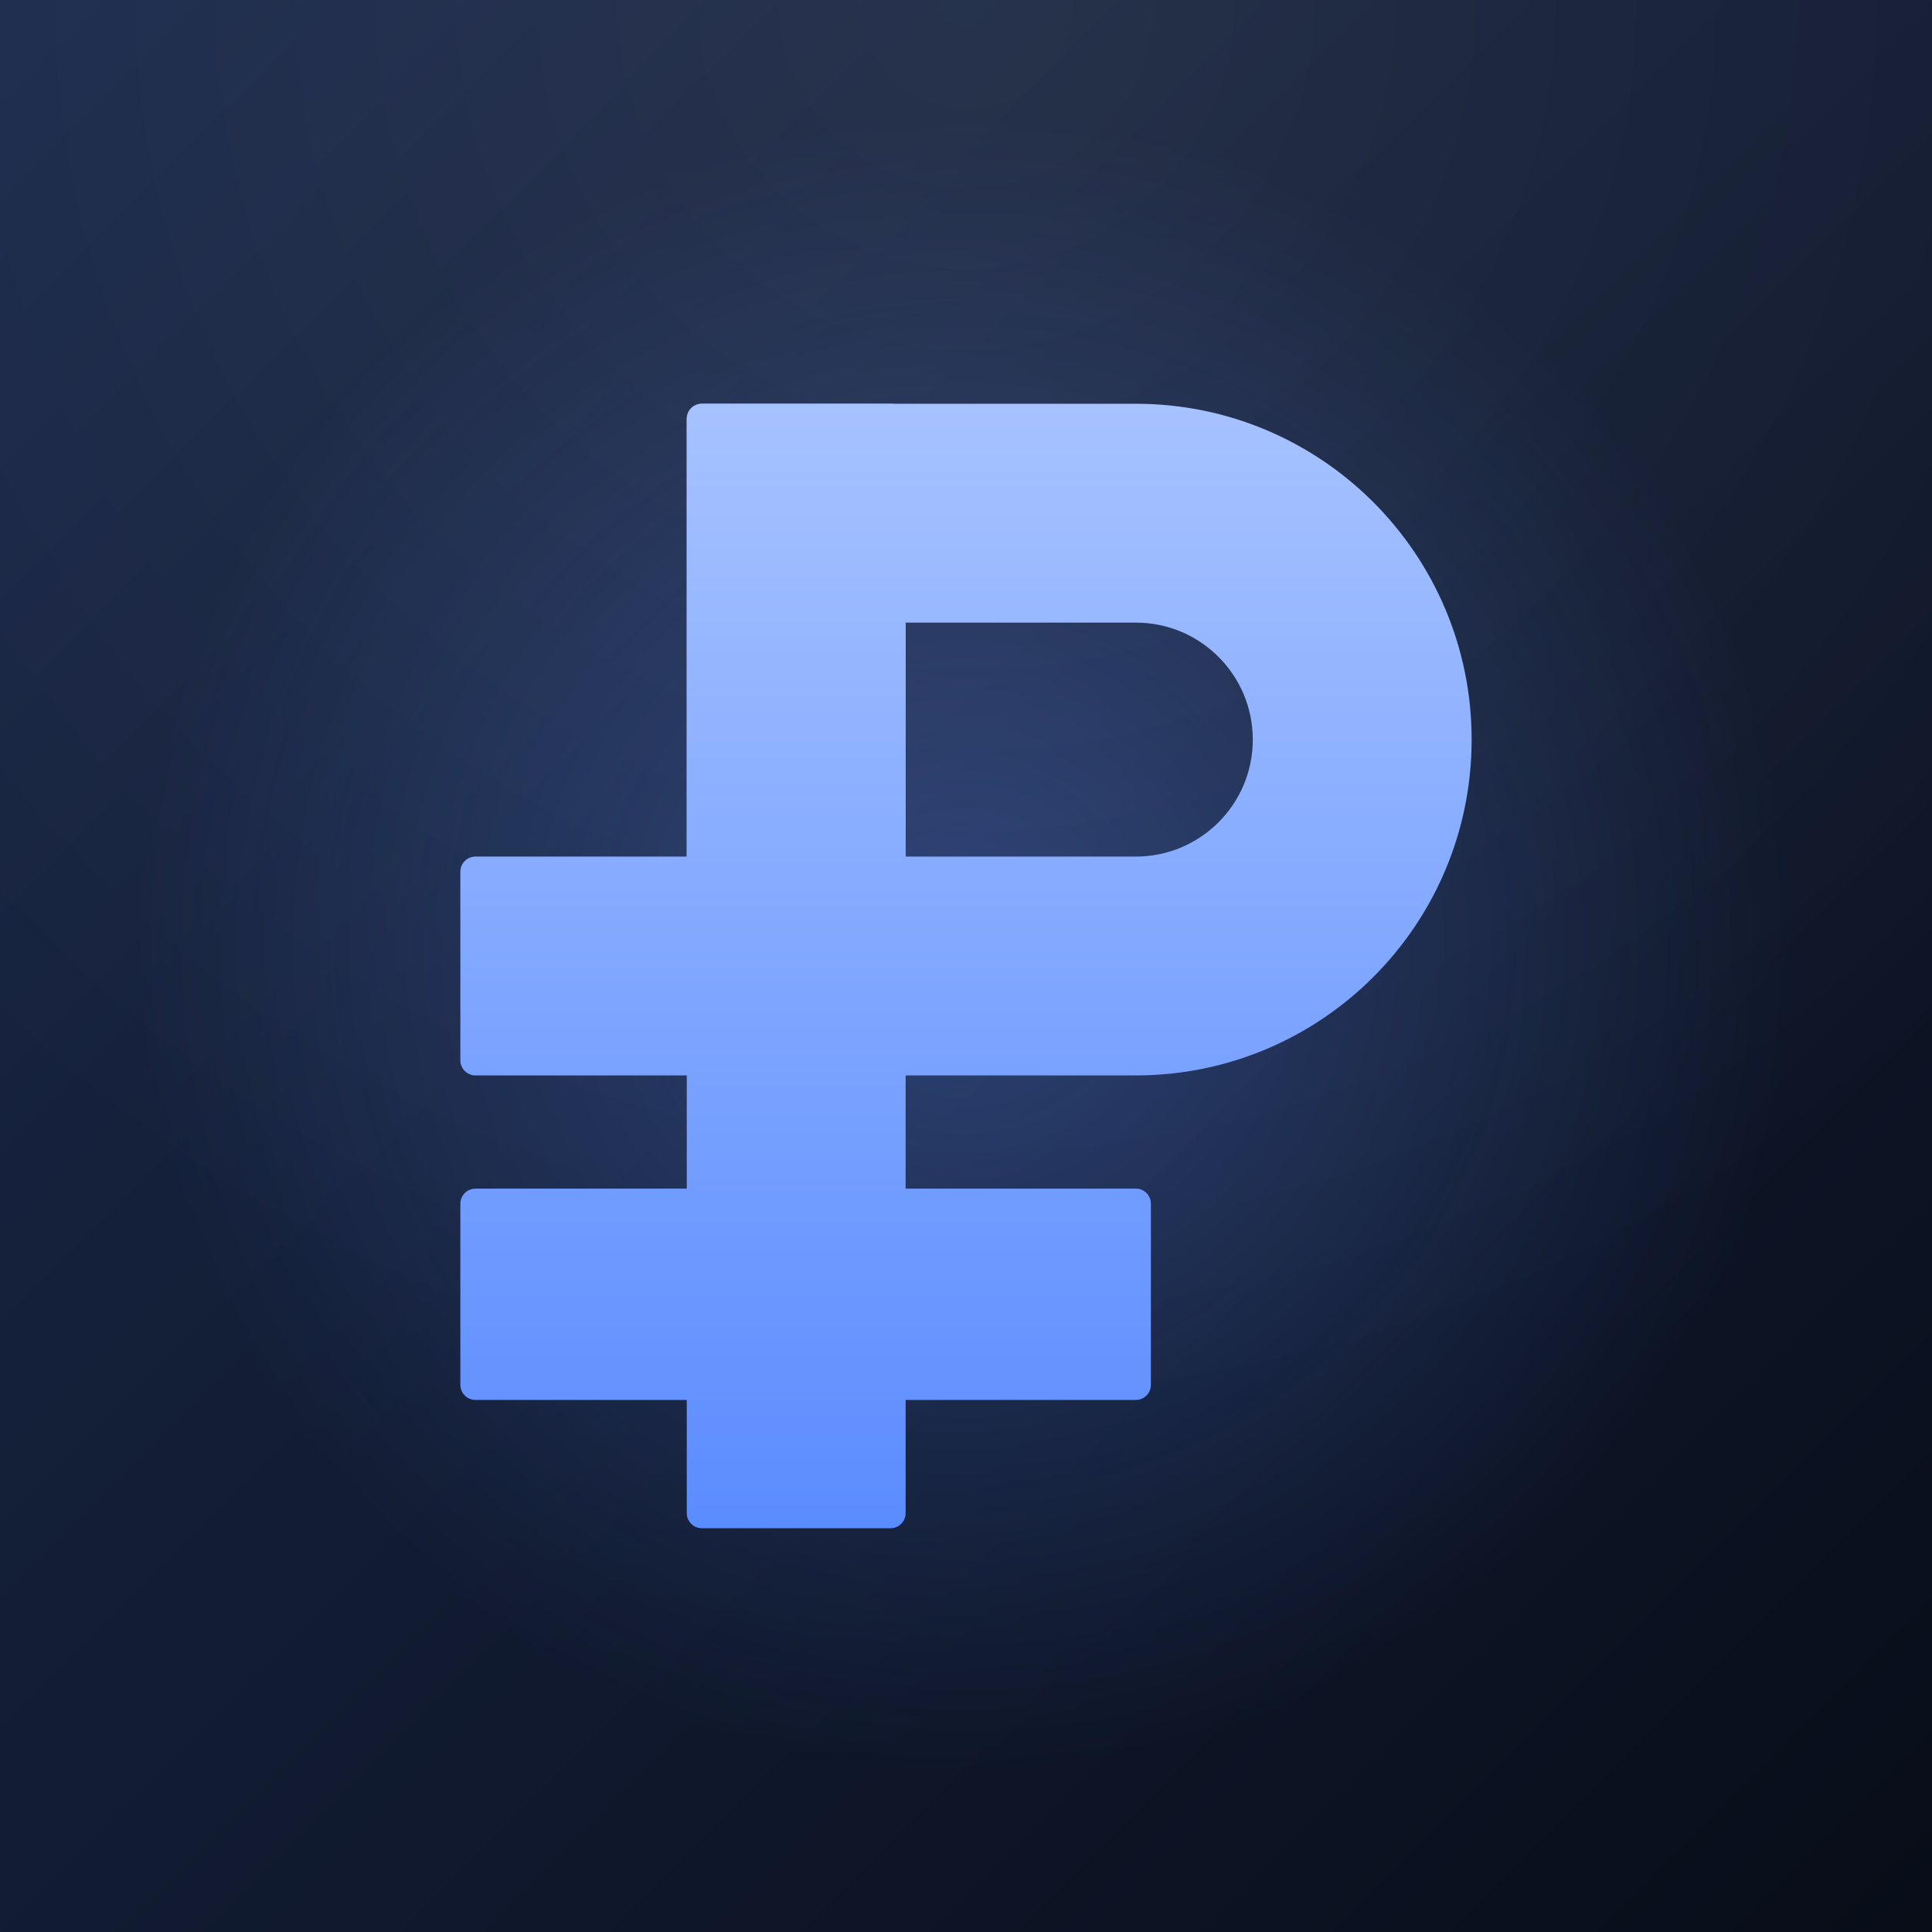
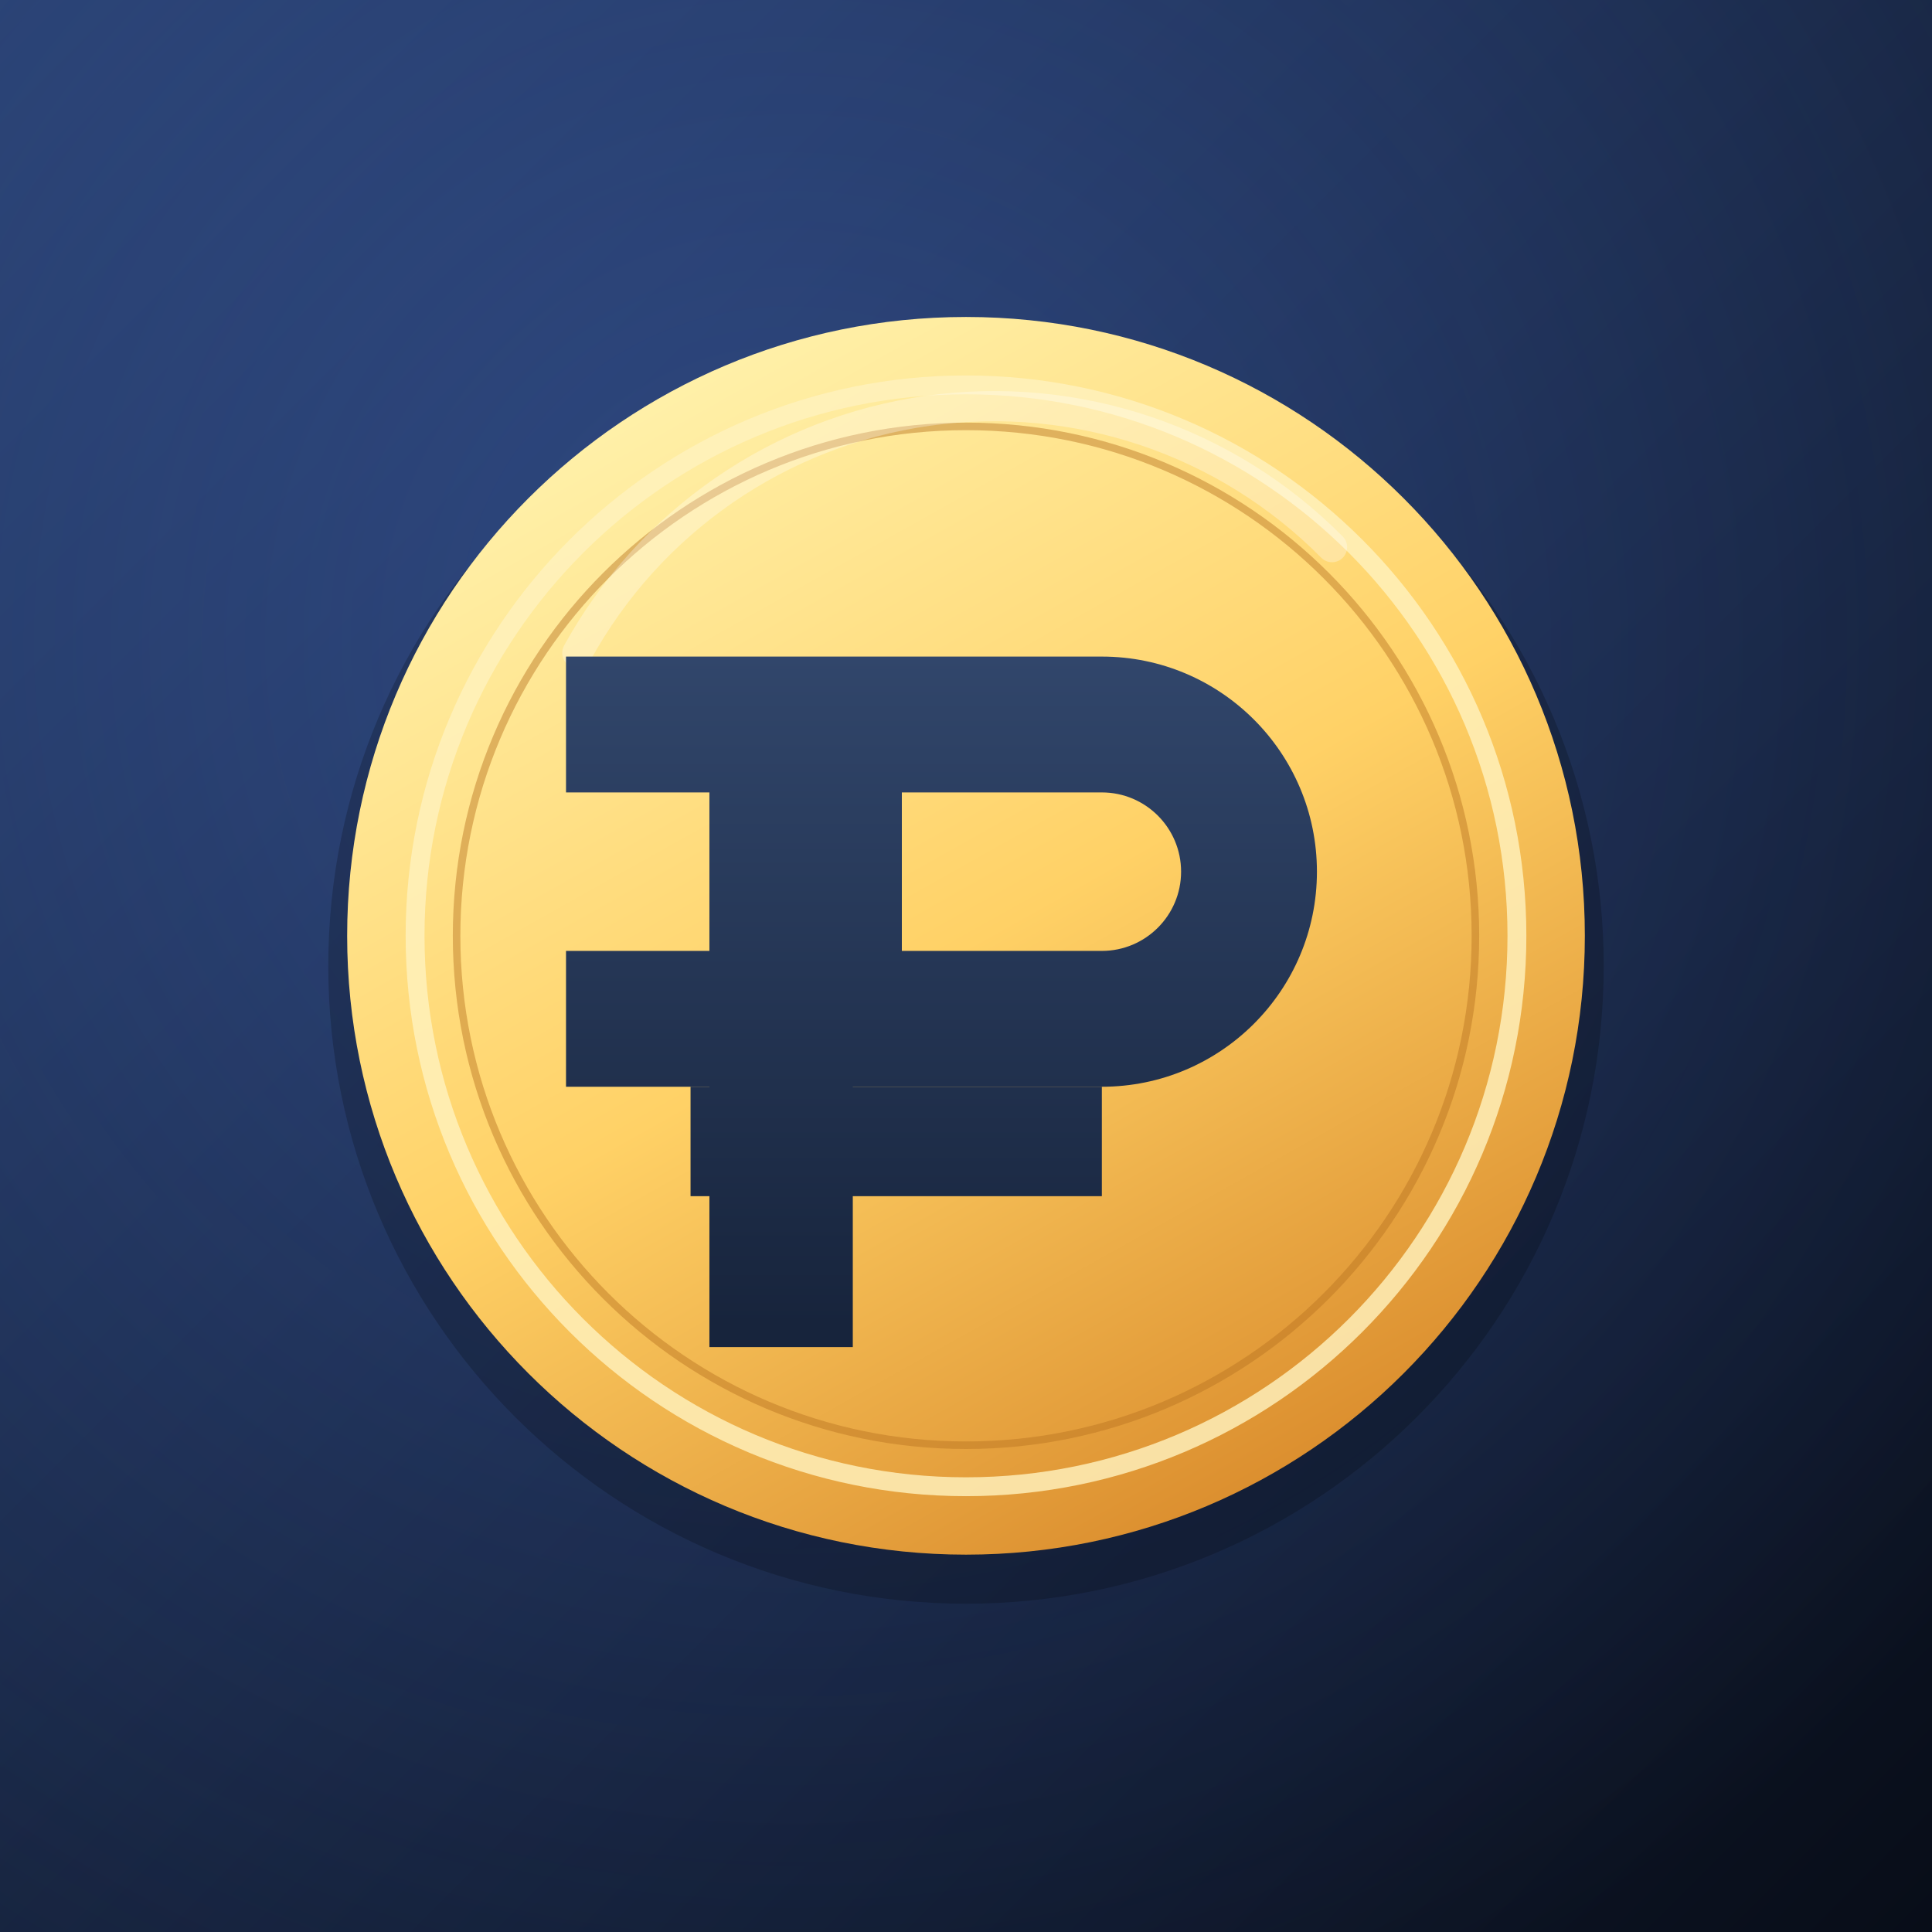
- <svg xmlns="http://www.w3.org/2000/svg" viewBox="0 0 1024 1024" width="1024" height="1024">
+ <svg xmlns="http://www.w3.org/2000/svg" viewBox="0 0 512 512" width="512" height="512">
  <defs>
-     <linearGradient id="bg" x1="0" y1="0" x2="1024" y2="1024" gradientUnits="userSpaceOnUse">
-       <stop offset="0" stop-color="#1B2A4C" />
-       <stop offset="1" stop-color="#080D18" />
+     <linearGradient id="bg" x1="0" y1="0" x2="512" y2="512" gradientUnits="userSpaceOnUse">
+       <stop stop-color="#263c68" />
+       <stop offset="1" stop-color="#080d18" />
    </linearGradient>
-     <radialGradient id="glow" cx="512" cy="500" r="440" gradientUnits="userSpaceOnUse">
-       <stop offset="0" stop-color="#5B8CFF" stop-opacity="0.32" />
-       <stop offset="1" stop-color="#5B8CFF" stop-opacity="0" />
+     <radialGradient id="glow" cx="210" cy="170" r="400" gradientUnits="userSpaceOnUse">
+       <stop stop-color="#5b8cff" stop-opacity=".28" />
+       <stop offset="1" stop-color="#5b8cff" stop-opacity="0" />
    </radialGradient>
-     <linearGradient id="ink" x1="0" y1="214" x2="0" y2="810" gradientUnits="userSpaceOnUse">
-       <stop offset="0" stop-color="#A6C2FF" />
-       <stop offset="1" stop-color="#5B8CFF" />
+     <linearGradient id="coin" x1="175" y1="106" x2="344" y2="407" gradientUnits="userSpaceOnUse">
+       <stop stop-color="#fff0a8" />
+       <stop offset=".48" stop-color="#ffd166" />
+       <stop offset="1" stop-color="#d88829" />
    </linearGradient>
-     <radialGradient id="sheen" cx="512" cy="0" r="760" gradientUnits="userSpaceOnUse">
-       <stop offset="0" stop-color="#FFFFFF" stop-opacity="0.07" />
-       <stop offset="1" stop-color="#FFFFFF" stop-opacity="0" />
-     </radialGradient>
+     <linearGradient id="symbol" x1="0" y1="174" x2="0" y2="351" gradientUnits="userSpaceOnUse">
+       <stop stop-color="#31466b" />
+       <stop offset="1" stop-color="#17243c" />
+     </linearGradient>
  </defs>
-   <rect x="0" y="0" width="1024" height="1024" fill="url(#bg)" />
-   <rect x="0" y="0" width="1024" height="1024" fill="url(#glow)" />
-   <rect x="0" y="0" width="1024" height="1024" fill="url(#sheen)" />
-   <g fill="url(#ink)" stroke="url(#ink)" stroke-width="16" stroke-linejoin="round">
-     <path fill-rule="evenodd" d="M372 222 H602 A170 170 0 0 1 602 562 H372 Z M472 322 H602 A70 70 0 0 1 602 462 H472 Z" />
-     <rect x="372" y="222" width="100" height="580" />
-     <rect x="252" y="462" width="120" height="100" />
-     <rect x="252" y="638" width="350" height="96" />
-   </g>
+   <rect width="512" height="512" fill="url(#bg)" />
+   <rect width="512" height="512" fill="url(#glow)" />
+   <circle cx="256" cy="256" r="169" fill="#000" opacity=".2" />
+   <circle cx="256" cy="248" r="164" fill="url(#coin)" />
+   <circle cx="256" cy="248" r="146" fill="none" stroke="#fff1bd" stroke-opacity=".82" stroke-width="5" />
+   <circle cx="256" cy="248" r="135" fill="none" stroke="#b97322" stroke-opacity=".46" stroke-width="2" />
+   <path d="M153 173a126 126 0 0 1 200-28" fill="none" stroke="#fff" stroke-opacity=".3" stroke-width="8" stroke-linecap="round" />
+   <path d="M201 174h91a57 57 0 0 1 0 114h-66v69h-38v-69h-38v-36h38v-42h-38v-36h38zm38 36v42h53a21 21 0 0 0 0-42z" fill="url(#symbol)" />
+   <path d="M183 288h109v29H183z" fill="url(#symbol)" />
</svg>
